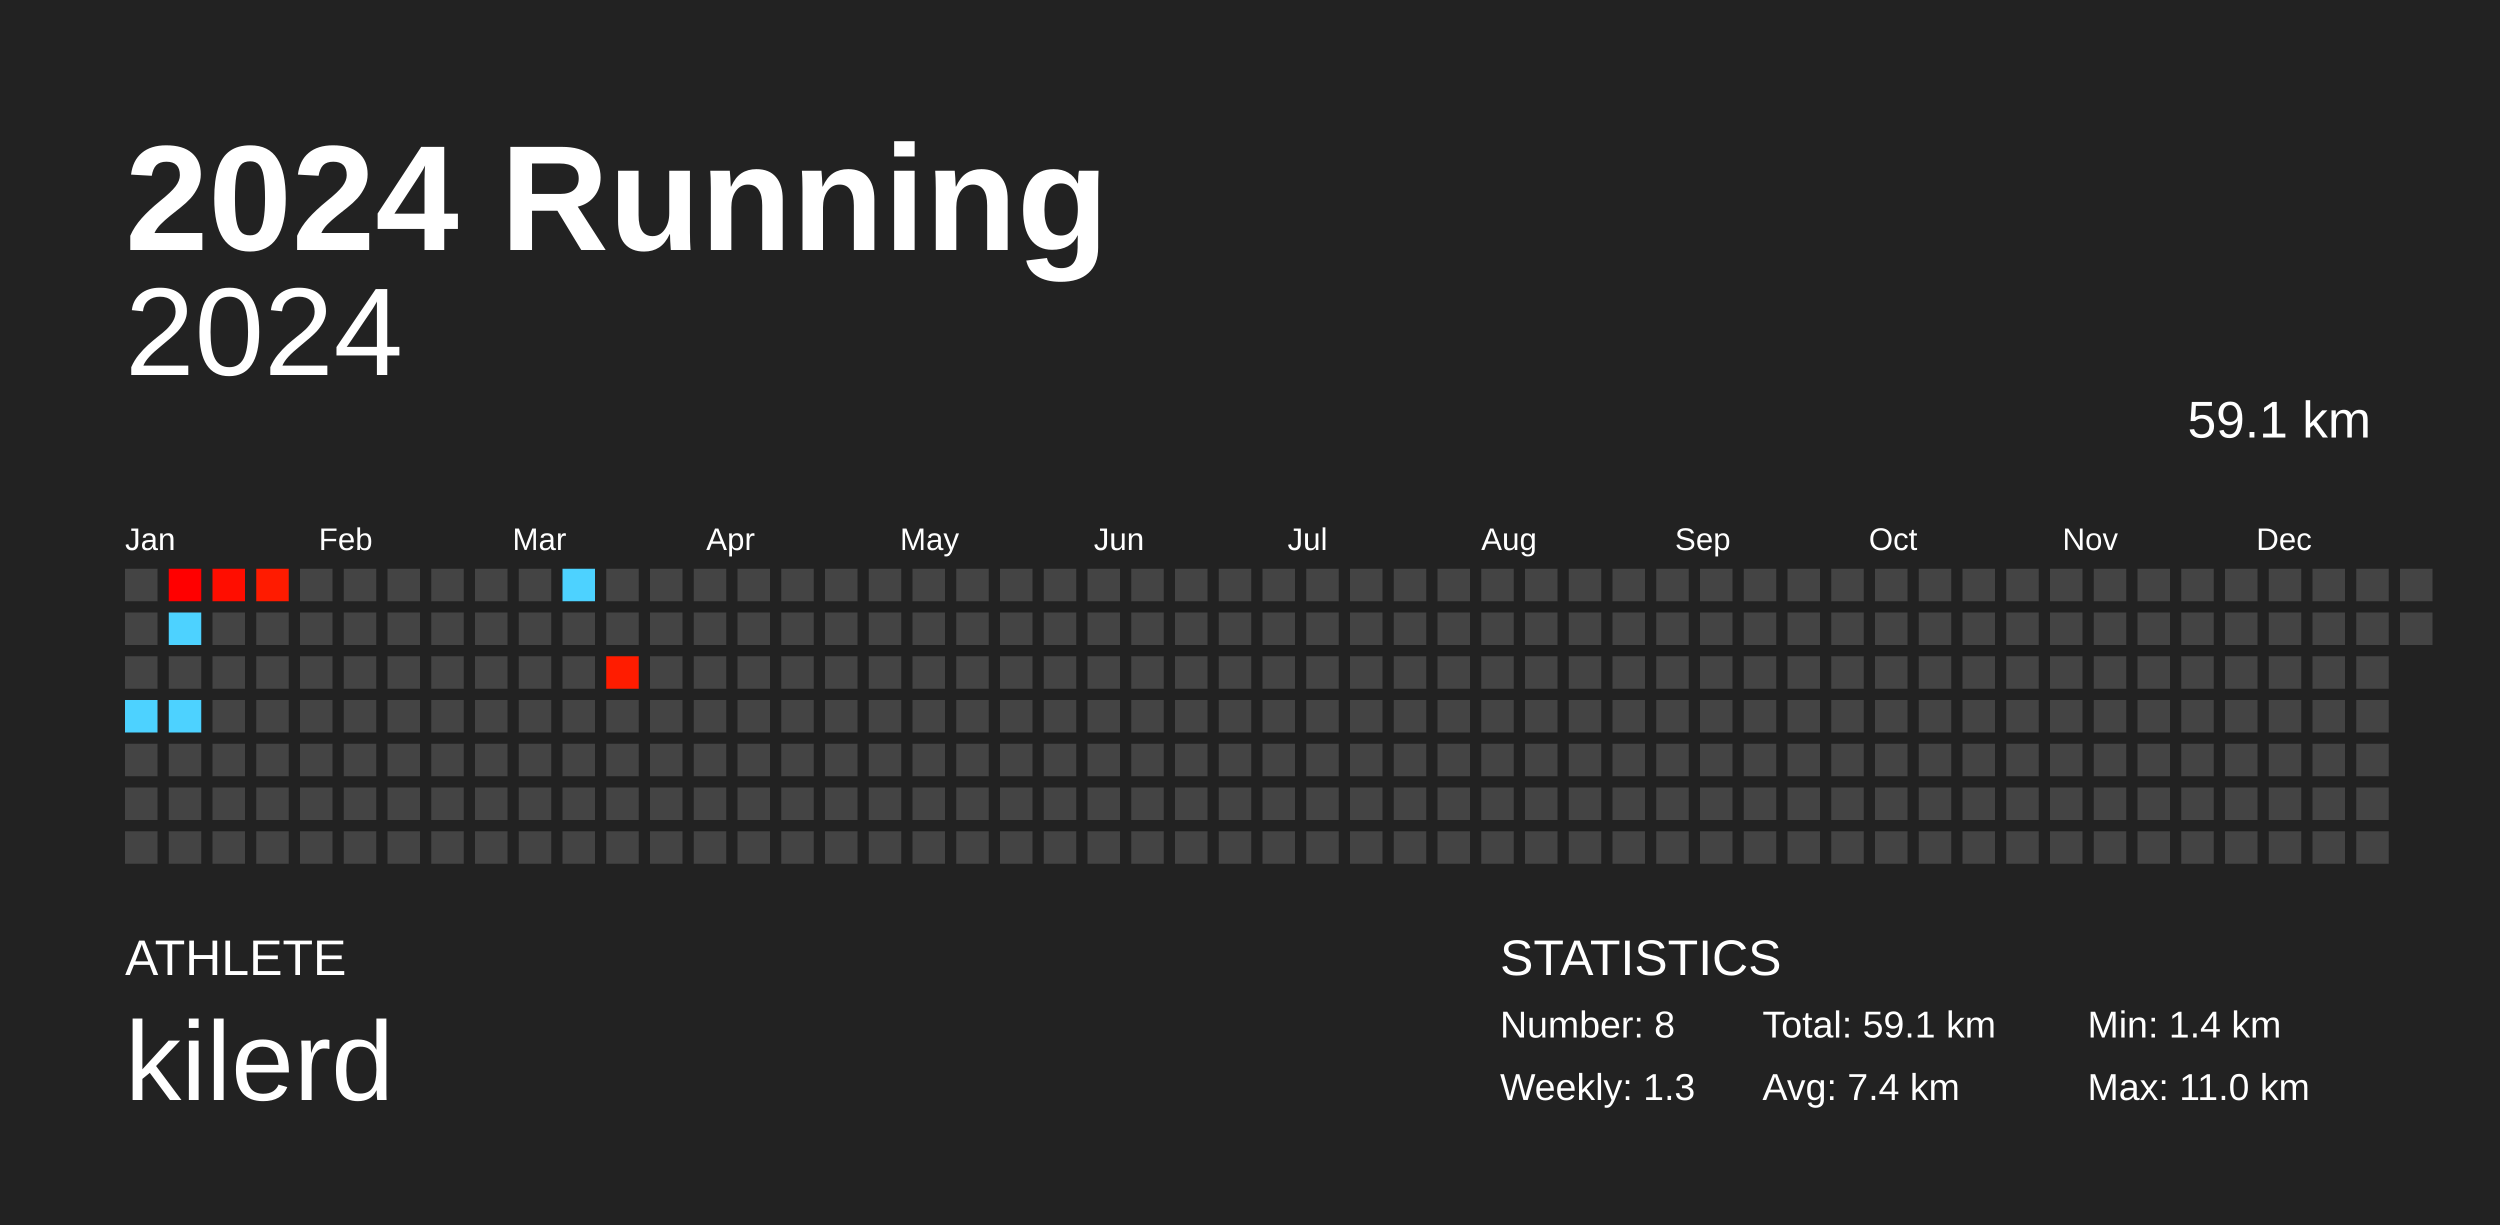
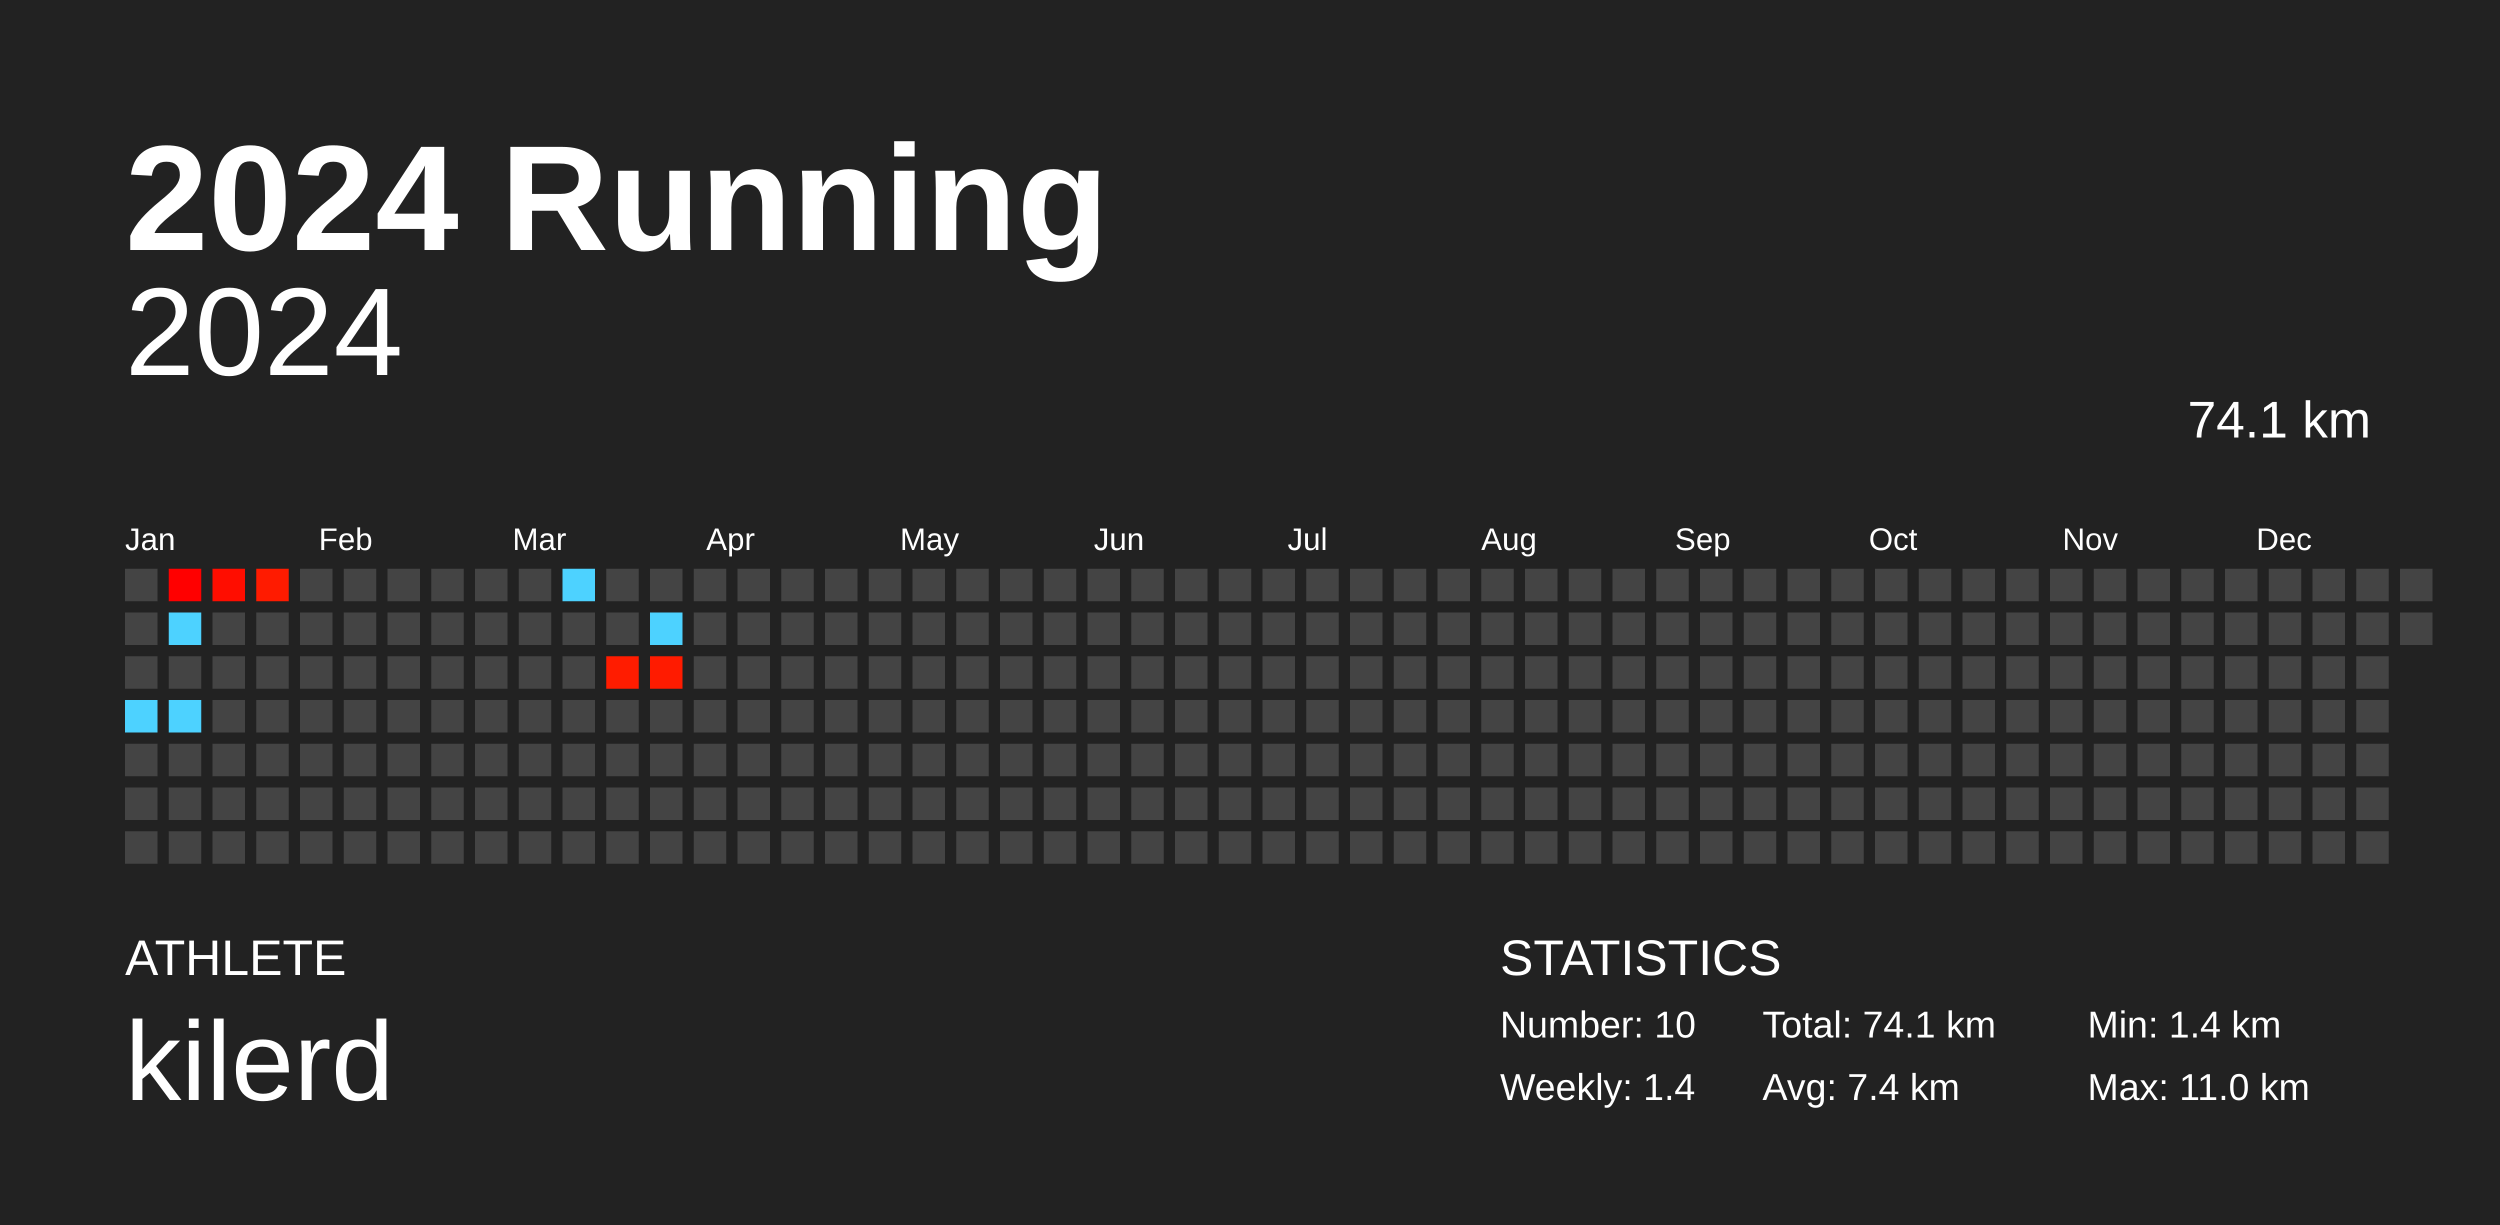
<svg xmlns="http://www.w3.org/2000/svg" baseProfile="full" height="98mm" version="1.1" viewBox="0,0,200,98" width="200mm">
  <defs />
  <rect fill="#222222" height="98" width="200" x="0" y="0" />
  <text fill="#FFFFFF" style="font-size:12px; font-family:Arial; font-weight:bold;" x="10" y="20">2024 Running</text>
  <text fill="#FFFFFF" style="font-size:4px; font-family:Arial" x="10" y="78">ATHLETE</text>
  <text fill="#FFFFFF" style="font-size:9px; font-family:Arial" x="10" y="88">kilerd</text>
  <text fill="#FFFFFF" style="font-size:4px; font-family:Arial" x="120" y="78">STATISTICS</text>
-   <text fill="#FFFFFF" style="font-size:3px; font-family:Arial" x="120" y="83">Number: 8</text>
-   <text fill="#FFFFFF" style="font-size:3px; font-family:Arial" x="120" y="88">Weekly: 1.3</text>
-   <text fill="#FFFFFF" style="font-size:3px; font-family:Arial" x="141" y="83">Total: 59.1 km</text>
+   <text fill="#FFFFFF" style="font-size:3px; font-family:Arial" x="120" y="83">Number: 10</text>
+   <text fill="#FFFFFF" style="font-size:3px; font-family:Arial" x="120" y="88">Weekly: 1.4</text>
+   <text fill="#FFFFFF" style="font-size:3px; font-family:Arial" x="141" y="83">Total: 74.1 km</text>
  <text fill="#FFFFFF" style="font-size:3px; font-family:Arial" x="141" y="88">Avg: 7.4 km</text>
  <text fill="#FFFFFF" style="font-size:3px; font-family:Arial" x="167" y="83">Min: 1.4 km</text>
  <text fill="#FFFFFF" style="font-size:3px; font-family:Arial" x="167" y="88">Max: 11.0 km</text>
  <text alignment-baseline="hanging" fill="#FFFFFF" style="font-size:10.0px; font-family:Arial;" x="10" y="30">2024</text>
-   <text alignment-baseline="hanging" fill="#FFFFFF" style="font-size:4.125px; font-family:Arial;" x="175" y="35">59.1 km</text>
+   <text alignment-baseline="hanging" fill="#FFFFFF" style="font-size:4.125px; font-family:Arial;" x="175" y="35">74.1 km</text>
  <text fill="#FFFFFF" style="font-size:2.5px; font-family:Arial" x="10.0" y="44">Jan</text>
  <text fill="#FFFFFF" style="font-size:2.5px; font-family:Arial" x="25.5" y="44">Feb</text>
  <text fill="#FFFFFF" style="font-size:2.5px; font-family:Arial" x="41.0" y="44">Mar</text>
  <text fill="#FFFFFF" style="font-size:2.5px; font-family:Arial" x="56.5" y="44">Apr</text>
  <text fill="#FFFFFF" style="font-size:2.5px; font-family:Arial" x="72.0" y="44">May</text>
  <text fill="#FFFFFF" style="font-size:2.5px; font-family:Arial" x="87.5" y="44">Jun</text>
  <text fill="#FFFFFF" style="font-size:2.5px; font-family:Arial" x="103.0" y="44">Jul</text>
  <text fill="#FFFFFF" style="font-size:2.5px; font-family:Arial" x="118.5" y="44">Aug</text>
  <text fill="#FFFFFF" style="font-size:2.5px; font-family:Arial" x="134.0" y="44">Sep</text>
  <text fill="#FFFFFF" style="font-size:2.5px; font-family:Arial" x="149.5" y="44">Oct</text>
  <text fill="#FFFFFF" style="font-size:2.5px; font-family:Arial" x="165.0" y="44">Nov</text>
  <text fill="#FFFFFF" style="font-size:2.5px; font-family:Arial" x="180.5" y="44">Dec</text>
  <rect fill="#444444" height="2.6" width="2.6" x="10.0" y="45.5" />
  <rect fill="#444444" height="2.6" width="2.6" x="10.0" y="49.0" />
  <rect fill="#444444" height="2.6" width="2.6" x="10.0" y="52.5" />
  <rect fill="#4dd2ff" height="2.6" width="2.6" x="10.0" y="56.0" />
  <rect fill="#444444" height="2.6" width="2.6" x="10.0" y="59.5" />
  <rect fill="#444444" height="2.6" width="2.6" x="10.0" y="63.0" />
  <rect fill="#444444" height="2.6" width="2.6" x="10.0" y="66.5" />
  <rect fill="#ff0000" height="2.6" width="2.6" x="13.5" y="45.5" />
  <rect fill="#4dd2ff" height="2.6" width="2.6" x="13.5" y="49.0" />
  <rect fill="#444444" height="2.6" width="2.6" x="13.5" y="52.5" />
  <rect fill="#4dd2ff" height="2.6" width="2.6" x="13.5" y="56.0" />
  <rect fill="#444444" height="2.6" width="2.6" x="13.5" y="59.5" />
  <rect fill="#444444" height="2.6" width="2.6" x="13.5" y="63.0" />
  <rect fill="#444444" height="2.6" width="2.6" x="13.5" y="66.5" />
  <rect fill="#ff0d00" height="2.6" width="2.6" x="17.0" y="45.5" />
  <rect fill="#444444" height="2.6" width="2.6" x="17.0" y="49.0" />
  <rect fill="#444444" height="2.6" width="2.6" x="17.0" y="52.5" />
  <rect fill="#444444" height="2.6" width="2.6" x="17.0" y="56.0" />
  <rect fill="#444444" height="2.6" width="2.6" x="17.0" y="59.5" />
  <rect fill="#444444" height="2.6" width="2.6" x="17.0" y="63.0" />
  <rect fill="#444444" height="2.6" width="2.6" x="17.0" y="66.5" />
  <rect fill="#ff1b00" height="2.6" width="2.6" x="20.5" y="45.5" />
  <rect fill="#444444" height="2.6" width="2.6" x="20.5" y="49.0" />
  <rect fill="#444444" height="2.6" width="2.6" x="20.5" y="52.5" />
  <rect fill="#444444" height="2.6" width="2.6" x="20.5" y="56.0" />
  <rect fill="#444444" height="2.6" width="2.6" x="20.5" y="59.5" />
  <rect fill="#444444" height="2.6" width="2.6" x="20.5" y="63.0" />
  <rect fill="#444444" height="2.6" width="2.6" x="20.5" y="66.5" />
  <rect fill="#444444" height="2.6" width="2.6" x="24.0" y="45.5" />
  <rect fill="#444444" height="2.6" width="2.6" x="24.0" y="49.0" />
  <rect fill="#444444" height="2.6" width="2.6" x="24.0" y="52.5" />
  <rect fill="#444444" height="2.6" width="2.6" x="24.0" y="56.0" />
  <rect fill="#444444" height="2.6" width="2.6" x="24.0" y="59.5" />
  <rect fill="#444444" height="2.6" width="2.6" x="24.0" y="63.0" />
  <rect fill="#444444" height="2.6" width="2.6" x="24.0" y="66.5" />
  <rect fill="#444444" height="2.6" width="2.6" x="27.5" y="45.5" />
  <rect fill="#444444" height="2.6" width="2.6" x="27.5" y="49.0" />
  <rect fill="#444444" height="2.6" width="2.6" x="27.5" y="52.5" />
  <rect fill="#444444" height="2.6" width="2.6" x="27.5" y="56.0" />
  <rect fill="#444444" height="2.6" width="2.6" x="27.5" y="59.5" />
  <rect fill="#444444" height="2.6" width="2.6" x="27.5" y="63.0" />
  <rect fill="#444444" height="2.6" width="2.6" x="27.5" y="66.5" />
  <rect fill="#444444" height="2.6" width="2.6" x="31.0" y="45.5" />
  <rect fill="#444444" height="2.6" width="2.6" x="31.0" y="49.0" />
  <rect fill="#444444" height="2.6" width="2.6" x="31.0" y="52.5" />
  <rect fill="#444444" height="2.6" width="2.6" x="31.0" y="56.0" />
  <rect fill="#444444" height="2.6" width="2.6" x="31.0" y="59.5" />
  <rect fill="#444444" height="2.6" width="2.6" x="31.0" y="63.0" />
  <rect fill="#444444" height="2.6" width="2.6" x="31.0" y="66.5" />
  <rect fill="#444444" height="2.6" width="2.6" x="34.5" y="45.5" />
  <rect fill="#444444" height="2.6" width="2.6" x="34.5" y="49.0" />
  <rect fill="#444444" height="2.6" width="2.6" x="34.5" y="52.5" />
  <rect fill="#444444" height="2.6" width="2.6" x="34.5" y="56.0" />
  <rect fill="#444444" height="2.6" width="2.6" x="34.5" y="59.5" />
  <rect fill="#444444" height="2.6" width="2.6" x="34.5" y="63.0" />
  <rect fill="#444444" height="2.6" width="2.6" x="34.5" y="66.5" />
  <rect fill="#444444" height="2.6" width="2.6" x="38.0" y="45.5" />
  <rect fill="#444444" height="2.6" width="2.6" x="38.0" y="49.0" />
  <rect fill="#444444" height="2.6" width="2.6" x="38.0" y="52.5" />
  <rect fill="#444444" height="2.6" width="2.6" x="38.0" y="56.0" />
  <rect fill="#444444" height="2.6" width="2.6" x="38.0" y="59.5" />
  <rect fill="#444444" height="2.6" width="2.6" x="38.0" y="63.0" />
  <rect fill="#444444" height="2.6" width="2.6" x="38.0" y="66.5" />
  <rect fill="#444444" height="2.6" width="2.6" x="41.5" y="45.5" />
  <rect fill="#444444" height="2.6" width="2.6" x="41.5" y="49.0" />
  <rect fill="#444444" height="2.6" width="2.6" x="41.5" y="52.5" />
  <rect fill="#444444" height="2.6" width="2.6" x="41.5" y="56.0" />
  <rect fill="#444444" height="2.6" width="2.6" x="41.5" y="59.5" />
  <rect fill="#444444" height="2.6" width="2.6" x="41.5" y="63.0" />
  <rect fill="#444444" height="2.6" width="2.6" x="41.5" y="66.5" />
  <rect fill="#4dd2ff" height="2.6" width="2.6" x="45.0" y="45.5" />
  <rect fill="#444444" height="2.6" width="2.6" x="45.0" y="49.0" />
  <rect fill="#444444" height="2.6" width="2.6" x="45.0" y="52.5" />
  <rect fill="#444444" height="2.6" width="2.6" x="45.0" y="56.0" />
  <rect fill="#444444" height="2.6" width="2.6" x="45.0" y="59.5" />
  <rect fill="#444444" height="2.6" width="2.6" x="45.0" y="63.0" />
  <rect fill="#444444" height="2.6" width="2.6" x="45.0" y="66.5" />
  <rect fill="#444444" height="2.6" width="2.6" x="48.5" y="45.5" />
  <rect fill="#444444" height="2.6" width="2.6" x="48.5" y="49.0" />
  <rect fill="#ff1c00" height="2.6" width="2.6" x="48.5" y="52.5" />
  <rect fill="#444444" height="2.6" width="2.6" x="48.5" y="56.0" />
  <rect fill="#444444" height="2.6" width="2.6" x="48.5" y="59.5" />
  <rect fill="#444444" height="2.6" width="2.6" x="48.5" y="63.0" />
  <rect fill="#444444" height="2.6" width="2.6" x="48.5" y="66.5" />
  <rect fill="#444444" height="2.6" width="2.6" x="52.0" y="45.5" />
-   <rect fill="#444444" height="2.6" width="2.6" x="52.0" y="49.0" />
-   <rect fill="#444444" height="2.6" width="2.6" x="52.0" y="52.5" />
+   <rect fill="#4dd2ff" height="2.6" width="2.6" x="52.0" y="49.0" />
+   <rect fill="#ff1b00" height="2.6" width="2.6" x="52.0" y="52.5" />
  <rect fill="#444444" height="2.6" width="2.6" x="52.0" y="56.0" />
  <rect fill="#444444" height="2.6" width="2.6" x="52.0" y="59.5" />
  <rect fill="#444444" height="2.6" width="2.6" x="52.0" y="63.0" />
  <rect fill="#444444" height="2.6" width="2.6" x="52.0" y="66.5" />
  <rect fill="#444444" height="2.6" width="2.6" x="55.5" y="45.5" />
  <rect fill="#444444" height="2.6" width="2.6" x="55.5" y="49.0" />
  <rect fill="#444444" height="2.6" width="2.6" x="55.5" y="52.5" />
  <rect fill="#444444" height="2.6" width="2.6" x="55.5" y="56.0" />
  <rect fill="#444444" height="2.6" width="2.6" x="55.5" y="59.5" />
  <rect fill="#444444" height="2.6" width="2.6" x="55.5" y="63.0" />
  <rect fill="#444444" height="2.6" width="2.6" x="55.5" y="66.5" />
  <rect fill="#444444" height="2.6" width="2.6" x="59.0" y="45.5" />
  <rect fill="#444444" height="2.6" width="2.6" x="59.0" y="49.0" />
  <rect fill="#444444" height="2.6" width="2.6" x="59.0" y="52.5" />
  <rect fill="#444444" height="2.6" width="2.6" x="59.0" y="56.0" />
  <rect fill="#444444" height="2.6" width="2.6" x="59.0" y="59.5" />
  <rect fill="#444444" height="2.6" width="2.6" x="59.0" y="63.0" />
  <rect fill="#444444" height="2.6" width="2.6" x="59.0" y="66.5" />
  <rect fill="#444444" height="2.6" width="2.6" x="62.5" y="45.5" />
  <rect fill="#444444" height="2.6" width="2.6" x="62.5" y="49.0" />
  <rect fill="#444444" height="2.6" width="2.6" x="62.5" y="52.5" />
  <rect fill="#444444" height="2.6" width="2.6" x="62.5" y="56.0" />
  <rect fill="#444444" height="2.6" width="2.6" x="62.5" y="59.5" />
  <rect fill="#444444" height="2.6" width="2.6" x="62.5" y="63.0" />
  <rect fill="#444444" height="2.6" width="2.6" x="62.5" y="66.5" />
  <rect fill="#444444" height="2.6" width="2.6" x="66.0" y="45.5" />
  <rect fill="#444444" height="2.6" width="2.6" x="66.0" y="49.0" />
  <rect fill="#444444" height="2.6" width="2.6" x="66.0" y="52.5" />
  <rect fill="#444444" height="2.6" width="2.6" x="66.0" y="56.0" />
  <rect fill="#444444" height="2.6" width="2.6" x="66.0" y="59.5" />
  <rect fill="#444444" height="2.6" width="2.6" x="66.0" y="63.0" />
  <rect fill="#444444" height="2.6" width="2.6" x="66.0" y="66.5" />
  <rect fill="#444444" height="2.6" width="2.6" x="69.5" y="45.5" />
  <rect fill="#444444" height="2.6" width="2.6" x="69.5" y="49.0" />
  <rect fill="#444444" height="2.6" width="2.6" x="69.5" y="52.5" />
  <rect fill="#444444" height="2.6" width="2.6" x="69.5" y="56.0" />
  <rect fill="#444444" height="2.6" width="2.6" x="69.5" y="59.5" />
  <rect fill="#444444" height="2.6" width="2.6" x="69.5" y="63.0" />
  <rect fill="#444444" height="2.6" width="2.6" x="69.5" y="66.5" />
  <rect fill="#444444" height="2.6" width="2.6" x="73.0" y="45.5" />
  <rect fill="#444444" height="2.6" width="2.6" x="73.0" y="49.0" />
  <rect fill="#444444" height="2.6" width="2.6" x="73.0" y="52.5" />
  <rect fill="#444444" height="2.6" width="2.6" x="73.0" y="56.0" />
  <rect fill="#444444" height="2.6" width="2.6" x="73.0" y="59.5" />
  <rect fill="#444444" height="2.6" width="2.6" x="73.0" y="63.0" />
  <rect fill="#444444" height="2.6" width="2.6" x="73.0" y="66.5" />
  <rect fill="#444444" height="2.6" width="2.6" x="76.5" y="45.5" />
  <rect fill="#444444" height="2.6" width="2.6" x="76.5" y="49.0" />
  <rect fill="#444444" height="2.6" width="2.6" x="76.5" y="52.5" />
  <rect fill="#444444" height="2.6" width="2.6" x="76.5" y="56.0" />
  <rect fill="#444444" height="2.6" width="2.6" x="76.5" y="59.5" />
  <rect fill="#444444" height="2.6" width="2.6" x="76.5" y="63.0" />
  <rect fill="#444444" height="2.6" width="2.6" x="76.5" y="66.5" />
  <rect fill="#444444" height="2.6" width="2.6" x="80.0" y="45.5" />
  <rect fill="#444444" height="2.6" width="2.6" x="80.0" y="49.0" />
  <rect fill="#444444" height="2.6" width="2.6" x="80.0" y="52.5" />
  <rect fill="#444444" height="2.6" width="2.6" x="80.0" y="56.0" />
  <rect fill="#444444" height="2.6" width="2.6" x="80.0" y="59.5" />
  <rect fill="#444444" height="2.6" width="2.6" x="80.0" y="63.0" />
  <rect fill="#444444" height="2.6" width="2.6" x="80.0" y="66.5" />
  <rect fill="#444444" height="2.6" width="2.6" x="83.5" y="45.5" />
  <rect fill="#444444" height="2.6" width="2.6" x="83.5" y="49.0" />
  <rect fill="#444444" height="2.6" width="2.6" x="83.5" y="52.5" />
  <rect fill="#444444" height="2.6" width="2.6" x="83.5" y="56.0" />
  <rect fill="#444444" height="2.6" width="2.6" x="83.5" y="59.5" />
  <rect fill="#444444" height="2.6" width="2.6" x="83.5" y="63.0" />
  <rect fill="#444444" height="2.6" width="2.6" x="83.5" y="66.5" />
  <rect fill="#444444" height="2.6" width="2.6" x="87.0" y="45.5" />
  <rect fill="#444444" height="2.6" width="2.6" x="87.0" y="49.0" />
  <rect fill="#444444" height="2.6" width="2.6" x="87.0" y="52.5" />
  <rect fill="#444444" height="2.6" width="2.6" x="87.0" y="56.0" />
  <rect fill="#444444" height="2.6" width="2.6" x="87.0" y="59.5" />
  <rect fill="#444444" height="2.6" width="2.6" x="87.0" y="63.0" />
  <rect fill="#444444" height="2.6" width="2.6" x="87.0" y="66.5" />
  <rect fill="#444444" height="2.6" width="2.6" x="90.5" y="45.5" />
  <rect fill="#444444" height="2.6" width="2.6" x="90.5" y="49.0" />
  <rect fill="#444444" height="2.6" width="2.6" x="90.5" y="52.5" />
  <rect fill="#444444" height="2.6" width="2.6" x="90.5" y="56.0" />
  <rect fill="#444444" height="2.6" width="2.6" x="90.5" y="59.5" />
  <rect fill="#444444" height="2.6" width="2.6" x="90.5" y="63.0" />
  <rect fill="#444444" height="2.6" width="2.6" x="90.5" y="66.5" />
  <rect fill="#444444" height="2.6" width="2.6" x="94.0" y="45.5" />
  <rect fill="#444444" height="2.6" width="2.6" x="94.0" y="49.0" />
  <rect fill="#444444" height="2.6" width="2.6" x="94.0" y="52.5" />
  <rect fill="#444444" height="2.6" width="2.6" x="94.0" y="56.0" />
  <rect fill="#444444" height="2.6" width="2.6" x="94.0" y="59.5" />
  <rect fill="#444444" height="2.6" width="2.6" x="94.0" y="63.0" />
  <rect fill="#444444" height="2.6" width="2.6" x="94.0" y="66.5" />
  <rect fill="#444444" height="2.6" width="2.6" x="97.5" y="45.5" />
  <rect fill="#444444" height="2.6" width="2.6" x="97.5" y="49.0" />
  <rect fill="#444444" height="2.6" width="2.6" x="97.5" y="52.5" />
  <rect fill="#444444" height="2.6" width="2.6" x="97.5" y="56.0" />
  <rect fill="#444444" height="2.6" width="2.6" x="97.5" y="59.5" />
  <rect fill="#444444" height="2.6" width="2.6" x="97.5" y="63.0" />
  <rect fill="#444444" height="2.6" width="2.6" x="97.5" y="66.5" />
  <rect fill="#444444" height="2.6" width="2.6" x="101.0" y="45.5" />
  <rect fill="#444444" height="2.6" width="2.6" x="101.0" y="49.0" />
  <rect fill="#444444" height="2.6" width="2.6" x="101.0" y="52.5" />
  <rect fill="#444444" height="2.6" width="2.6" x="101.0" y="56.0" />
  <rect fill="#444444" height="2.6" width="2.6" x="101.0" y="59.5" />
  <rect fill="#444444" height="2.6" width="2.6" x="101.0" y="63.0" />
  <rect fill="#444444" height="2.6" width="2.6" x="101.0" y="66.5" />
  <rect fill="#444444" height="2.6" width="2.6" x="104.5" y="45.5" />
  <rect fill="#444444" height="2.6" width="2.6" x="104.5" y="49.0" />
  <rect fill="#444444" height="2.6" width="2.6" x="104.5" y="52.5" />
  <rect fill="#444444" height="2.6" width="2.6" x="104.5" y="56.0" />
  <rect fill="#444444" height="2.6" width="2.6" x="104.5" y="59.5" />
  <rect fill="#444444" height="2.6" width="2.6" x="104.5" y="63.0" />
  <rect fill="#444444" height="2.6" width="2.6" x="104.5" y="66.5" />
  <rect fill="#444444" height="2.6" width="2.6" x="108.0" y="45.5" />
  <rect fill="#444444" height="2.6" width="2.6" x="108.0" y="49.0" />
  <rect fill="#444444" height="2.6" width="2.6" x="108.0" y="52.5" />
  <rect fill="#444444" height="2.6" width="2.6" x="108.0" y="56.0" />
  <rect fill="#444444" height="2.6" width="2.6" x="108.0" y="59.5" />
  <rect fill="#444444" height="2.6" width="2.6" x="108.0" y="63.0" />
  <rect fill="#444444" height="2.6" width="2.6" x="108.0" y="66.5" />
  <rect fill="#444444" height="2.6" width="2.6" x="111.5" y="45.5" />
  <rect fill="#444444" height="2.6" width="2.6" x="111.5" y="49.0" />
  <rect fill="#444444" height="2.6" width="2.6" x="111.5" y="52.5" />
  <rect fill="#444444" height="2.6" width="2.6" x="111.5" y="56.0" />
  <rect fill="#444444" height="2.6" width="2.6" x="111.5" y="59.5" />
  <rect fill="#444444" height="2.6" width="2.6" x="111.5" y="63.0" />
  <rect fill="#444444" height="2.6" width="2.6" x="111.5" y="66.5" />
  <rect fill="#444444" height="2.6" width="2.6" x="115.0" y="45.5" />
  <rect fill="#444444" height="2.6" width="2.6" x="115.0" y="49.0" />
  <rect fill="#444444" height="2.6" width="2.6" x="115.0" y="52.5" />
  <rect fill="#444444" height="2.6" width="2.6" x="115.0" y="56.0" />
  <rect fill="#444444" height="2.6" width="2.6" x="115.0" y="59.5" />
  <rect fill="#444444" height="2.6" width="2.6" x="115.0" y="63.0" />
  <rect fill="#444444" height="2.6" width="2.6" x="115.0" y="66.5" />
  <rect fill="#444444" height="2.6" width="2.6" x="118.5" y="45.5" />
  <rect fill="#444444" height="2.6" width="2.6" x="118.5" y="49.0" />
  <rect fill="#444444" height="2.6" width="2.6" x="118.5" y="52.5" />
  <rect fill="#444444" height="2.6" width="2.6" x="118.5" y="56.0" />
  <rect fill="#444444" height="2.6" width="2.6" x="118.5" y="59.5" />
  <rect fill="#444444" height="2.6" width="2.6" x="118.5" y="63.0" />
  <rect fill="#444444" height="2.6" width="2.6" x="118.5" y="66.5" />
  <rect fill="#444444" height="2.6" width="2.6" x="122.0" y="45.5" />
  <rect fill="#444444" height="2.6" width="2.6" x="122.0" y="49.0" />
  <rect fill="#444444" height="2.6" width="2.6" x="122.0" y="52.5" />
  <rect fill="#444444" height="2.6" width="2.6" x="122.0" y="56.0" />
  <rect fill="#444444" height="2.6" width="2.6" x="122.0" y="59.5" />
  <rect fill="#444444" height="2.6" width="2.6" x="122.0" y="63.0" />
  <rect fill="#444444" height="2.6" width="2.6" x="122.0" y="66.5" />
  <rect fill="#444444" height="2.6" width="2.6" x="125.5" y="45.5" />
  <rect fill="#444444" height="2.6" width="2.6" x="125.5" y="49.0" />
  <rect fill="#444444" height="2.6" width="2.6" x="125.5" y="52.5" />
  <rect fill="#444444" height="2.6" width="2.6" x="125.5" y="56.0" />
  <rect fill="#444444" height="2.6" width="2.6" x="125.5" y="59.5" />
  <rect fill="#444444" height="2.6" width="2.6" x="125.5" y="63.0" />
  <rect fill="#444444" height="2.6" width="2.6" x="125.5" y="66.5" />
  <rect fill="#444444" height="2.6" width="2.6" x="129.0" y="45.5" />
  <rect fill="#444444" height="2.6" width="2.6" x="129.0" y="49.0" />
  <rect fill="#444444" height="2.6" width="2.6" x="129.0" y="52.5" />
  <rect fill="#444444" height="2.6" width="2.6" x="129.0" y="56.0" />
  <rect fill="#444444" height="2.6" width="2.6" x="129.0" y="59.5" />
  <rect fill="#444444" height="2.6" width="2.6" x="129.0" y="63.0" />
  <rect fill="#444444" height="2.6" width="2.6" x="129.0" y="66.5" />
  <rect fill="#444444" height="2.6" width="2.6" x="132.5" y="45.5" />
  <rect fill="#444444" height="2.6" width="2.6" x="132.5" y="49.0" />
  <rect fill="#444444" height="2.6" width="2.6" x="132.5" y="52.5" />
  <rect fill="#444444" height="2.6" width="2.6" x="132.5" y="56.0" />
  <rect fill="#444444" height="2.6" width="2.6" x="132.5" y="59.5" />
  <rect fill="#444444" height="2.6" width="2.6" x="132.5" y="63.0" />
  <rect fill="#444444" height="2.6" width="2.6" x="132.5" y="66.5" />
  <rect fill="#444444" height="2.6" width="2.6" x="136.0" y="45.5" />
  <rect fill="#444444" height="2.6" width="2.6" x="136.0" y="49.0" />
  <rect fill="#444444" height="2.6" width="2.6" x="136.0" y="52.5" />
  <rect fill="#444444" height="2.6" width="2.6" x="136.0" y="56.0" />
  <rect fill="#444444" height="2.6" width="2.6" x="136.0" y="59.5" />
  <rect fill="#444444" height="2.6" width="2.6" x="136.0" y="63.0" />
  <rect fill="#444444" height="2.6" width="2.6" x="136.0" y="66.5" />
  <rect fill="#444444" height="2.6" width="2.6" x="139.5" y="45.5" />
  <rect fill="#444444" height="2.6" width="2.6" x="139.5" y="49.0" />
  <rect fill="#444444" height="2.6" width="2.6" x="139.5" y="52.5" />
  <rect fill="#444444" height="2.6" width="2.6" x="139.5" y="56.0" />
  <rect fill="#444444" height="2.6" width="2.6" x="139.5" y="59.5" />
  <rect fill="#444444" height="2.6" width="2.6" x="139.5" y="63.0" />
  <rect fill="#444444" height="2.6" width="2.6" x="139.5" y="66.5" />
  <rect fill="#444444" height="2.6" width="2.6" x="143.0" y="45.5" />
  <rect fill="#444444" height="2.6" width="2.6" x="143.0" y="49.0" />
  <rect fill="#444444" height="2.6" width="2.6" x="143.0" y="52.5" />
  <rect fill="#444444" height="2.6" width="2.6" x="143.0" y="56.0" />
  <rect fill="#444444" height="2.6" width="2.6" x="143.0" y="59.5" />
  <rect fill="#444444" height="2.6" width="2.6" x="143.0" y="63.0" />
  <rect fill="#444444" height="2.6" width="2.6" x="143.0" y="66.5" />
  <rect fill="#444444" height="2.6" width="2.6" x="146.5" y="45.5" />
  <rect fill="#444444" height="2.6" width="2.6" x="146.5" y="49.0" />
  <rect fill="#444444" height="2.6" width="2.6" x="146.5" y="52.5" />
  <rect fill="#444444" height="2.6" width="2.6" x="146.5" y="56.0" />
  <rect fill="#444444" height="2.6" width="2.6" x="146.5" y="59.5" />
  <rect fill="#444444" height="2.6" width="2.6" x="146.5" y="63.0" />
  <rect fill="#444444" height="2.6" width="2.6" x="146.5" y="66.5" />
  <rect fill="#444444" height="2.6" width="2.6" x="150.0" y="45.5" />
  <rect fill="#444444" height="2.6" width="2.6" x="150.0" y="49.0" />
  <rect fill="#444444" height="2.6" width="2.6" x="150.0" y="52.5" />
  <rect fill="#444444" height="2.6" width="2.6" x="150.0" y="56.0" />
  <rect fill="#444444" height="2.6" width="2.6" x="150.0" y="59.5" />
  <rect fill="#444444" height="2.6" width="2.6" x="150.0" y="63.0" />
  <rect fill="#444444" height="2.6" width="2.6" x="150.0" y="66.5" />
  <rect fill="#444444" height="2.6" width="2.6" x="153.5" y="45.5" />
  <rect fill="#444444" height="2.6" width="2.6" x="153.5" y="49.0" />
  <rect fill="#444444" height="2.6" width="2.6" x="153.5" y="52.5" />
  <rect fill="#444444" height="2.6" width="2.6" x="153.5" y="56.0" />
  <rect fill="#444444" height="2.6" width="2.6" x="153.5" y="59.5" />
  <rect fill="#444444" height="2.6" width="2.6" x="153.5" y="63.0" />
  <rect fill="#444444" height="2.6" width="2.6" x="153.5" y="66.5" />
  <rect fill="#444444" height="2.6" width="2.6" x="157.0" y="45.5" />
  <rect fill="#444444" height="2.6" width="2.6" x="157.0" y="49.0" />
  <rect fill="#444444" height="2.6" width="2.6" x="157.0" y="52.5" />
  <rect fill="#444444" height="2.6" width="2.6" x="157.0" y="56.0" />
  <rect fill="#444444" height="2.6" width="2.6" x="157.0" y="59.5" />
  <rect fill="#444444" height="2.6" width="2.6" x="157.0" y="63.0" />
  <rect fill="#444444" height="2.6" width="2.6" x="157.0" y="66.5" />
  <rect fill="#444444" height="2.6" width="2.6" x="160.5" y="45.5" />
  <rect fill="#444444" height="2.6" width="2.6" x="160.5" y="49.0" />
  <rect fill="#444444" height="2.6" width="2.6" x="160.5" y="52.5" />
  <rect fill="#444444" height="2.6" width="2.6" x="160.5" y="56.0" />
  <rect fill="#444444" height="2.6" width="2.6" x="160.5" y="59.5" />
  <rect fill="#444444" height="2.6" width="2.6" x="160.5" y="63.0" />
  <rect fill="#444444" height="2.6" width="2.6" x="160.5" y="66.5" />
  <rect fill="#444444" height="2.6" width="2.6" x="164.0" y="45.5" />
  <rect fill="#444444" height="2.6" width="2.6" x="164.0" y="49.0" />
  <rect fill="#444444" height="2.6" width="2.6" x="164.0" y="52.5" />
  <rect fill="#444444" height="2.6" width="2.6" x="164.0" y="56.0" />
  <rect fill="#444444" height="2.6" width="2.6" x="164.0" y="59.5" />
  <rect fill="#444444" height="2.6" width="2.6" x="164.0" y="63.0" />
  <rect fill="#444444" height="2.6" width="2.6" x="164.0" y="66.5" />
  <rect fill="#444444" height="2.6" width="2.6" x="167.5" y="45.5" />
  <rect fill="#444444" height="2.6" width="2.6" x="167.5" y="49.0" />
  <rect fill="#444444" height="2.6" width="2.6" x="167.5" y="52.5" />
  <rect fill="#444444" height="2.6" width="2.6" x="167.5" y="56.0" />
  <rect fill="#444444" height="2.6" width="2.6" x="167.5" y="59.5" />
  <rect fill="#444444" height="2.6" width="2.6" x="167.5" y="63.0" />
  <rect fill="#444444" height="2.6" width="2.6" x="167.5" y="66.5" />
  <rect fill="#444444" height="2.6" width="2.6" x="171.0" y="45.5" />
  <rect fill="#444444" height="2.6" width="2.6" x="171.0" y="49.0" />
  <rect fill="#444444" height="2.6" width="2.6" x="171.0" y="52.5" />
  <rect fill="#444444" height="2.6" width="2.6" x="171.0" y="56.0" />
  <rect fill="#444444" height="2.6" width="2.6" x="171.0" y="59.5" />
  <rect fill="#444444" height="2.6" width="2.6" x="171.0" y="63.0" />
  <rect fill="#444444" height="2.6" width="2.6" x="171.0" y="66.5" />
  <rect fill="#444444" height="2.6" width="2.6" x="174.5" y="45.5" />
  <rect fill="#444444" height="2.6" width="2.6" x="174.5" y="49.0" />
  <rect fill="#444444" height="2.6" width="2.6" x="174.5" y="52.5" />
  <rect fill="#444444" height="2.6" width="2.6" x="174.5" y="56.0" />
  <rect fill="#444444" height="2.6" width="2.6" x="174.5" y="59.5" />
  <rect fill="#444444" height="2.6" width="2.6" x="174.5" y="63.0" />
  <rect fill="#444444" height="2.6" width="2.6" x="174.5" y="66.5" />
  <rect fill="#444444" height="2.6" width="2.6" x="178.0" y="45.5" />
  <rect fill="#444444" height="2.6" width="2.6" x="178.0" y="49.0" />
  <rect fill="#444444" height="2.6" width="2.6" x="178.0" y="52.5" />
  <rect fill="#444444" height="2.6" width="2.6" x="178.0" y="56.0" />
  <rect fill="#444444" height="2.6" width="2.6" x="178.0" y="59.5" />
  <rect fill="#444444" height="2.6" width="2.6" x="178.0" y="63.0" />
  <rect fill="#444444" height="2.6" width="2.6" x="178.0" y="66.5" />
  <rect fill="#444444" height="2.6" width="2.6" x="181.5" y="45.5" />
  <rect fill="#444444" height="2.6" width="2.6" x="181.5" y="49.0" />
  <rect fill="#444444" height="2.6" width="2.6" x="181.5" y="52.5" />
  <rect fill="#444444" height="2.6" width="2.6" x="181.5" y="56.0" />
  <rect fill="#444444" height="2.6" width="2.6" x="181.5" y="59.5" />
  <rect fill="#444444" height="2.6" width="2.6" x="181.5" y="63.0" />
  <rect fill="#444444" height="2.6" width="2.6" x="181.5" y="66.5" />
  <rect fill="#444444" height="2.6" width="2.6" x="185.0" y="45.5" />
  <rect fill="#444444" height="2.6" width="2.6" x="185.0" y="49.0" />
  <rect fill="#444444" height="2.6" width="2.6" x="185.0" y="52.5" />
  <rect fill="#444444" height="2.6" width="2.6" x="185.0" y="56.0" />
  <rect fill="#444444" height="2.6" width="2.6" x="185.0" y="59.5" />
  <rect fill="#444444" height="2.6" width="2.6" x="185.0" y="63.0" />
  <rect fill="#444444" height="2.6" width="2.6" x="185.0" y="66.5" />
  <rect fill="#444444" height="2.6" width="2.6" x="188.5" y="45.5" />
  <rect fill="#444444" height="2.6" width="2.6" x="188.5" y="49.0" />
  <rect fill="#444444" height="2.6" width="2.6" x="188.5" y="52.5" />
  <rect fill="#444444" height="2.6" width="2.6" x="188.5" y="56.0" />
  <rect fill="#444444" height="2.6" width="2.6" x="188.5" y="59.5" />
  <rect fill="#444444" height="2.6" width="2.6" x="188.5" y="63.0" />
  <rect fill="#444444" height="2.6" width="2.6" x="188.5" y="66.5" />
  <rect fill="#444444" height="2.6" width="2.6" x="192.0" y="45.5" />
  <rect fill="#444444" height="2.6" width="2.6" x="192.0" y="49.0" />
</svg>
